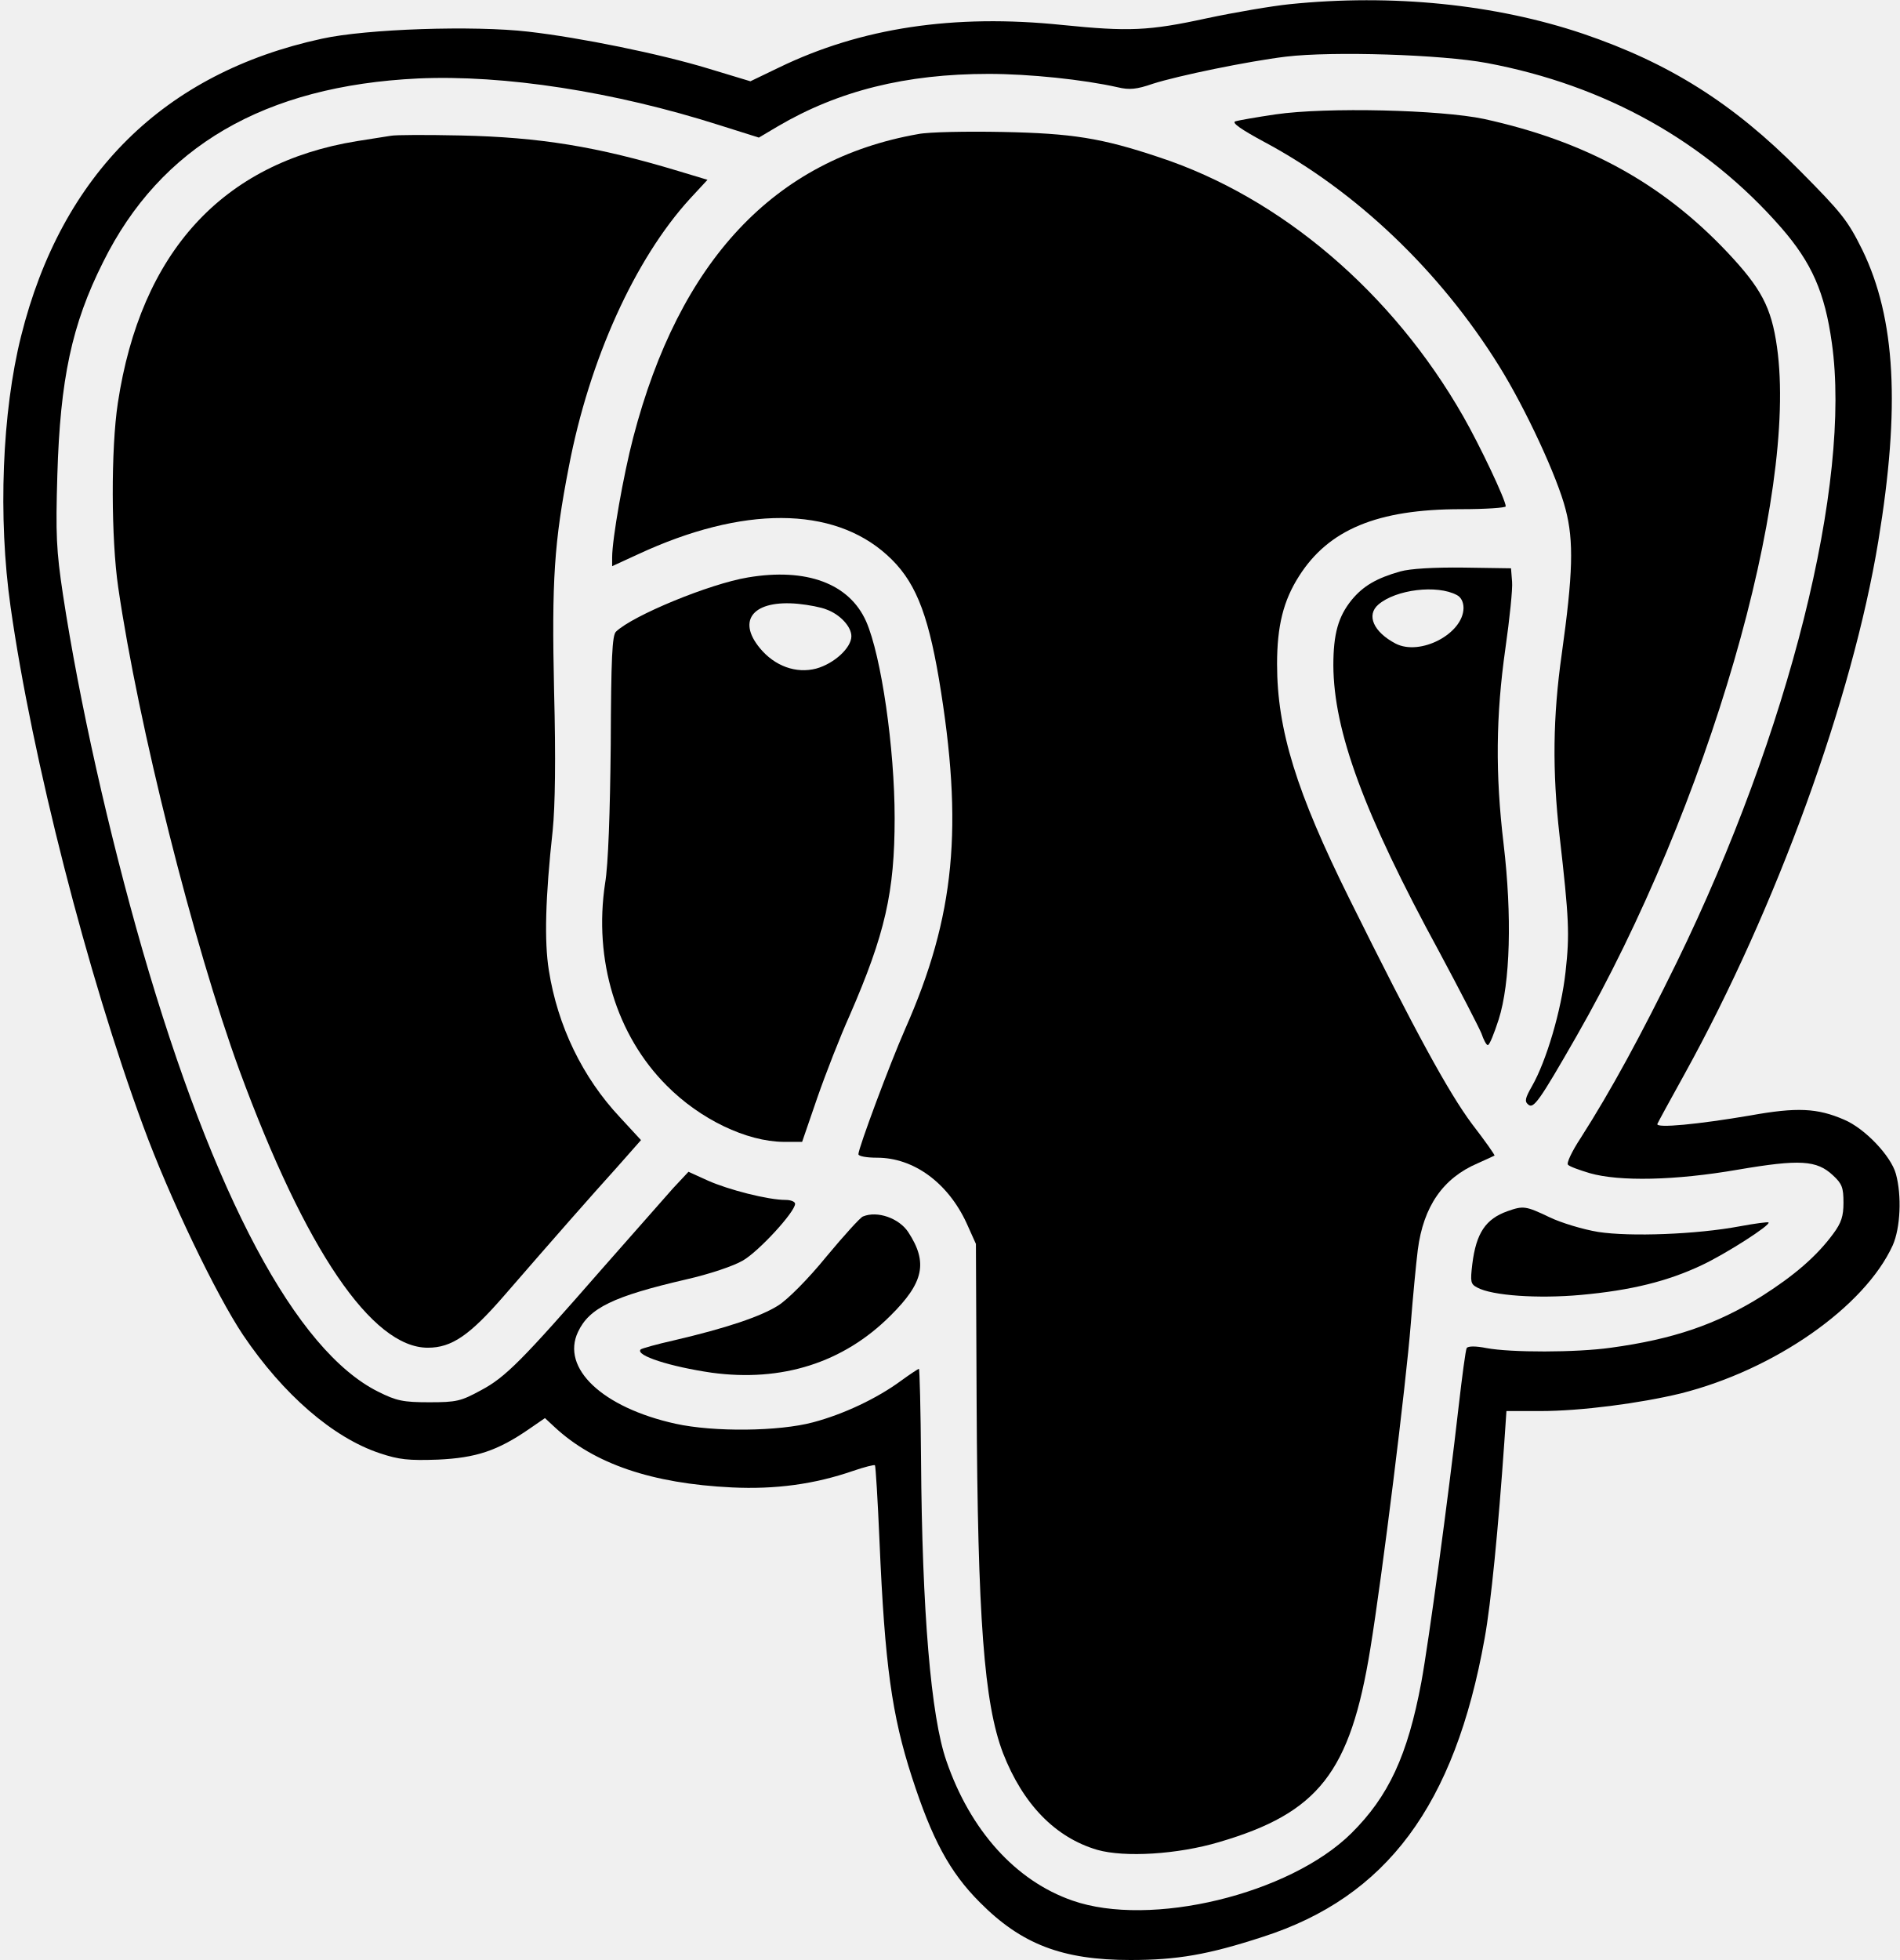
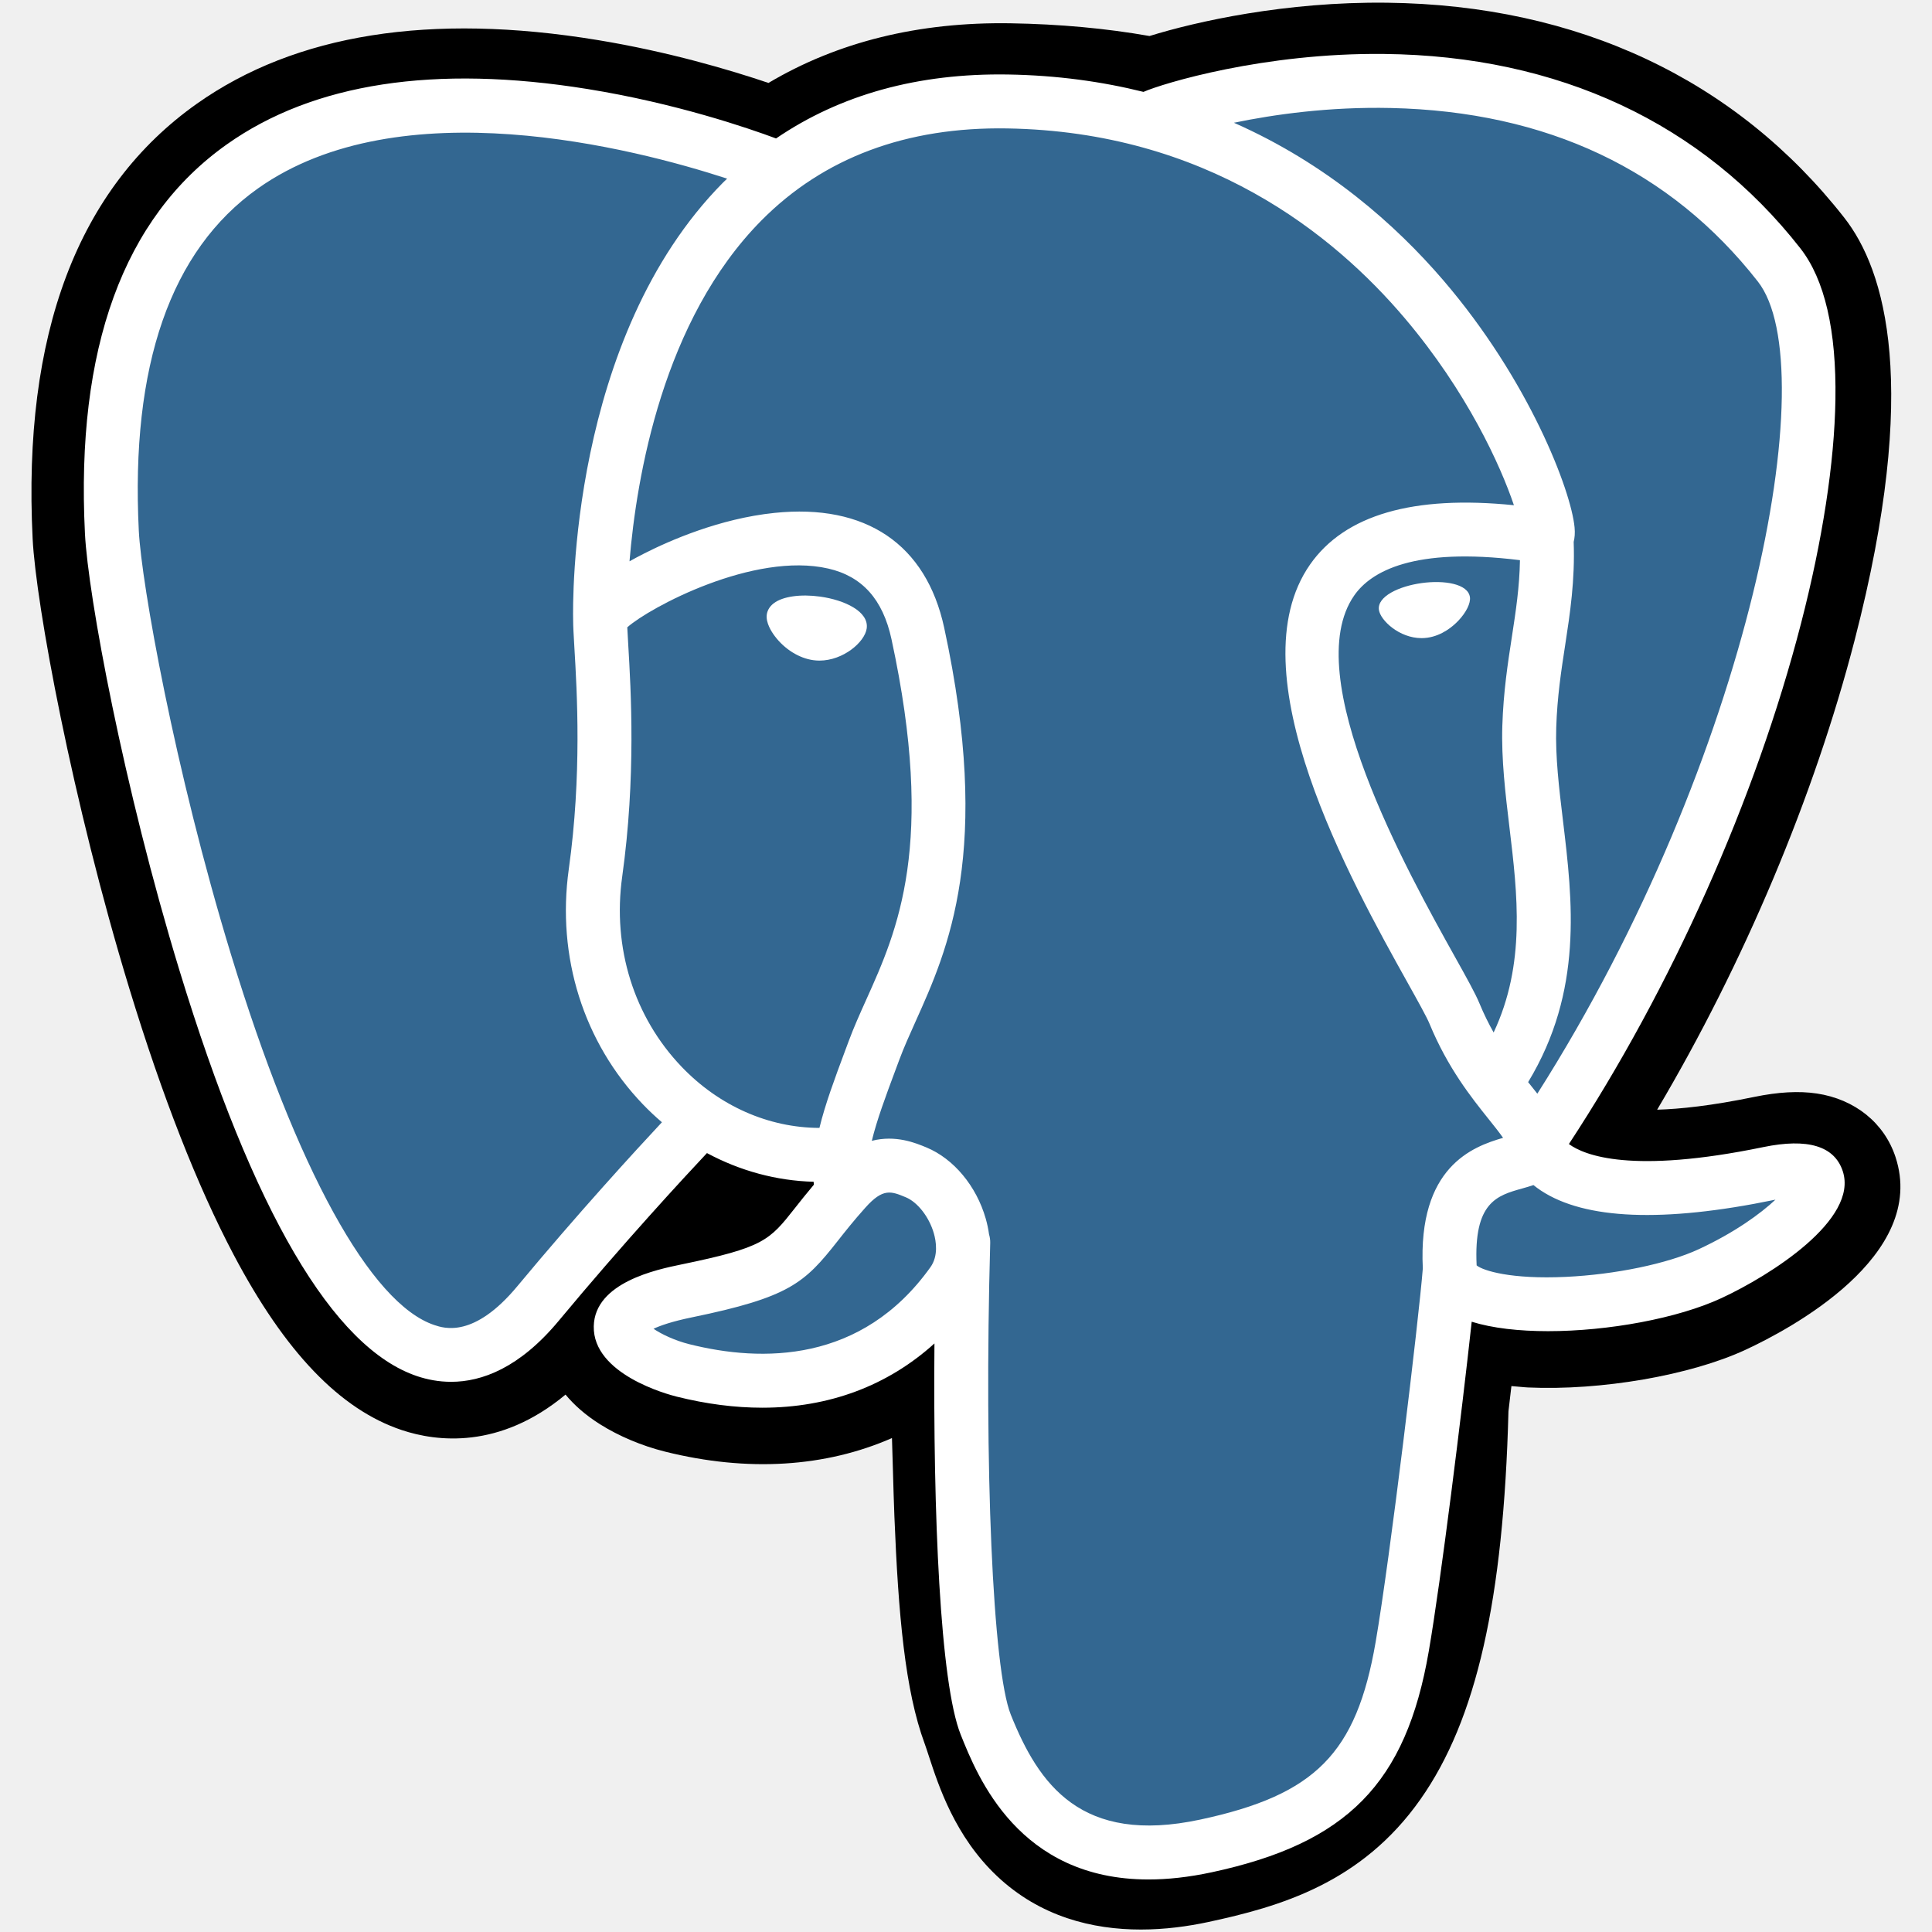
- <svg xmlns="http://www.w3.org/2000/svg" width="540" height="557" viewBox="0 0 540 557">
-   <g fill="#000" stroke="none" transform="translate(0,557) scale(0.1,-0.1)">
-     <path d="M3665 5558 c-49 -5 -155 -23 -235 -40 -165 -36 -222 -38 -410 -19 -309 32 -573 -8 -806 -121 l-81 -39 -119 36 c-138 42 -364 88 -512 105 -155 18 -460 8 -587 -20 -448 -97 -740 -385 -855 -845 -54 -215 -66 -516 -30 -769 61 -431 219 -1048 377 -1476 74 -202 207 -479 284 -594 114 -169 256 -292 389 -336 54 -18 81 -21 165 -18 108 5 169 25 259 87 l45 31 28 -26 c112 -104 276 -160 503 -171 124 -6 235 9 345 47 32 11 60 18 62 16 2 -2 8 -100 13 -217 15 -350 35 -493 92 -669 57 -176 107 -270 193 -356 118 -119 234 -164 428 -164 133 0 221 15 377 66 351 113 545 373 630 848 18 98 39 314 56 558 l6 88 96 0 c116 0 283 22 399 50 267 67 523 246 603 421 22 50 26 141 9 203 -14 51 -88 129 -147 154 -76 33 -134 36 -267 12 -147 -25 -269 -37 -264 -24 2 5 37 69 78 143 260 471 476 1064 550 1513 63 381 49 633 -45 827 -42 85 -59 106 -178 226 -190 192 -372 306 -616 389 -249 84 -543 114 -835 84z m561 -167 c337 -63 623 -223 837 -468 87 -100 124 -184 144 -328 56 -397 -121 -1104 -441 -1760 -101 -206 -186 -363 -273 -499 -25 -38 -41 -72 -36 -76 4 -5 32 -15 62 -24 84 -24 242 -21 421 10 176 30 224 27 270 -16 26 -24 30 -35 30 -78 0 -38 -6 -57 -29 -88 -47 -64 -111 -119 -204 -178 -128 -80 -252 -122 -428 -146 -99 -14 -285 -14 -354 -1 -30 6 -52 6 -56 0 -3 -5 -13 -80 -23 -167 -29 -256 -85 -669 -106 -783 -39 -208 -93 -324 -199 -429 -175 -173 -571 -269 -793 -191 -161 56 -290 199 -358 397 -44 126 -69 425 -72 857 -1 141 -4 257 -6 257 -2 0 -25 -15 -51 -34 -68 -50 -163 -95 -250 -118 -97 -26 -282 -28 -391 -4 -208 46 -326 158 -277 261 32 68 100 101 307 149 66 15 135 38 162 54 45 26 148 138 148 161 0 6 -12 11 -27 11 -50 0 -163 29 -221 55 l-55 25 -44 -47 c-24 -27 -114 -129 -201 -228 -228 -261 -275 -309 -345 -346 -57 -31 -69 -34 -147 -34 -74 0 -93 4 -145 30 -233 116 -467 554 -670 1255 -96 334 -180 708 -226 1010 -19 126 -21 171 -16 340 8 272 41 428 130 605 163 329 459 501 895 522 245 11 557 -37 858 -133 l111 -35 54 32 c172 101 364 149 599 149 116 0 269 -16 367 -38 33 -8 54 -6 100 10 72 23 271 64 378 77 133 16 443 6 571 -18z" />
-     <path d="M3626 5245 c-54 -8 -106 -17 -115 -20 -10 -4 17 -23 82 -58 262 -140 500 -367 668 -637 76 -122 166 -317 189 -407 24 -91 21 -184 -11 -413 -25 -177 -27 -330 -6 -515 27 -236 29 -280 17 -387 -12 -110 -55 -254 -95 -324 -20 -35 -22 -44 -11 -53 15 -13 31 9 137 194 374 653 630 1536 570 1959 -16 113 -45 167 -141 269 -186 197 -404 316 -692 379 -123 26 -447 34 -592 13z" />
-     <path d="M2610 5189 c-409 -72 -679 -360 -810 -862 -28 -107 -60 -289 -60 -341 l0 -25 74 34 c297 138 553 137 707 -2 78 -70 115 -159 148 -353 70 -419 46 -673 -96 -994 -44 -100 -133 -339 -133 -356 0 -6 24 -10 53 -10 104 0 201 -71 254 -185 l27 -60 2 -450 c3 -615 21 -855 75 -997 57 -146 149 -240 268 -275 78 -22 228 -13 346 22 283 83 373 198 430 549 34 208 102 756 115 923 6 76 15 171 20 211 16 124 72 204 170 246 25 11 46 21 48 22 2 1 -27 42 -64 90 -67 90 -161 262 -348 639 -151 304 -206 481 -206 668 0 108 18 180 62 249 84 133 223 191 461 191 70 0 127 4 127 8 0 18 -74 174 -121 256 -201 352 -518 622 -864 736 -164 55 -248 68 -445 72 -102 2 -210 0 -240 -6z" />
-     <path d="M1110 5184 c-14 -2 -56 -9 -95 -15 -383 -62 -615 -316 -680 -744 -20 -131 -19 -388 1 -524 57 -392 214 -1016 345 -1374 187 -508 376 -787 535 -787 68 0 119 35 217 148 144 166 246 282 321 365 l68 77 -60 65 c-106 113 -177 259 -202 418 -13 81 -10 206 11 397 7 70 9 203 4 395 -7 317 0 423 42 639 58 303 187 589 344 761 l50 54 -83 25 c-232 70 -394 96 -618 101 -96 2 -186 2 -200 -1z" />
-     <path d="M3980 3946 c-67 -19 -105 -41 -138 -81 -38 -47 -52 -96 -52 -186 1 -187 87 -421 301 -814 59 -110 113 -215 120 -232 6 -18 14 -33 18 -33 5 0 18 33 31 73 33 104 38 295 14 498 -24 200 -22 366 5 556 12 84 21 170 19 190 l-3 38 -135 2 c-84 1 -152 -3 -180 -11z m161 -67 c12 -6 19 -20 19 -37 -1 -73 -123 -137 -193 -101 -63 33 -84 81 -49 111 50 43 167 57 223 27z" />
-     <path d="M2126 3929 c-109 -18 -327 -108 -375 -154 -11 -10 -14 -75 -15 -322 -2 -193 -7 -340 -16 -393 -33 -218 32 -432 175 -575 95 -96 227 -159 332 -160 l53 0 43 125 c24 69 65 174 92 234 101 232 128 351 128 561 0 199 -38 461 -81 559 -48 108 -170 153 -336 125z m223 -91 c39 -14 71 -49 71 -76 0 -33 -49 -78 -100 -92 -57 -15 -118 7 -160 58 -67 81 -17 138 109 126 30 -3 66 -10 80 -16z" />
-     <path d="M4285 2128 c-62 -22 -89 -62 -100 -150 -6 -51 -5 -57 14 -67 42 -23 172 -32 294 -21 144 13 248 39 345 85 68 32 196 114 189 121 -1 2 -39 -3 -82 -11 -123 -23 -311 -30 -402 -16 -43 7 -106 26 -139 42 -67 32 -74 33 -119 17z" />
-     <path d="M2453 2113 c-7 -2 -54 -54 -104 -114 -52 -64 -110 -122 -137 -139 -49 -31 -146 -64 -296 -99 -49 -11 -92 -23 -95 -26 -16 -17 85 -49 202 -66 199 -27 374 28 508 162 95 94 107 151 51 237 -26 40 -88 62 -129 45z" />
+ <svg xmlns="http://www.w3.org/2000/svg" width="264px" height="264px" viewBox="-4 0 264 264" version="1.1" preserveAspectRatio="xMidYMid">
+   <g>
+     <path d="M255.008,158.086 C253.473,153.437 249.452,150.199 244.252,149.422 C241.8,149.056 238.992,149.212 235.669,149.897 C229.877,151.092 225.58,151.547 222.444,151.635 C234.281,131.65 243.906,108.86 249.447,87.407 C258.406,52.718 253.619,36.915 248.024,29.767 C233.217,10.848 211.614,0.683 185.552,0.372 C171.649,0.202 159.444,2.947 153.077,4.921 C147.149,3.875 140.775,3.291 134.086,3.183 C121.55,2.983 110.473,5.716 101.008,11.333 C95.767,9.561 87.358,7.063 77.646,5.469 C54.804,1.719 36.394,4.641 22.928,14.154 C6.622,25.672 -0.937,45.684 0.461,73.634 C0.905,82.508 5.869,109.508 13.685,135.114 C18.177,149.832 22.967,162.054 27.922,171.444 C34.949,184.759 42.468,192.6 50.909,195.416 C55.64,196.992 64.236,198.096 73.277,190.567 C74.423,191.954 75.952,193.333 77.981,194.614 C80.558,196.239 83.709,197.567 86.856,198.354 C98.197,201.189 108.82,200.48 117.883,196.506 C117.939,198.118 117.982,199.658 118.018,200.988 C118.079,203.145 118.138,205.26 118.217,207.238 C118.754,220.612 119.664,231.011 122.36,238.287 C122.508,238.688 122.707,239.297 122.917,239.944 C124.262,244.062 126.511,250.956 132.233,256.355 C138.158,261.948 145.325,263.663 151.889,263.663 C155.181,263.663 158.322,263.231 161.077,262.641 C170.897,260.536 182.05,257.33 190.118,245.842 C197.746,234.982 201.454,218.625 202.125,192.851 C202.212,192.123 202.292,191.427 202.369,190.764 C202.422,190.316 202.475,189.859 202.529,189.402 L204.326,189.56 L204.789,189.591 C214.791,190.047 227.021,187.926 234.532,184.437 C240.467,181.683 259.486,171.642 255.008,158.086" fill="#000000" />
+     <path d="M237.906,160.722 C208.166,166.857 206.121,156.788 206.121,156.788 C237.522,110.195 250.648,51.052 239.32,36.577 C208.417,-2.908 154.922,15.766 154.029,16.25 L153.742,16.302 C147.866,15.082 141.291,14.356 133.9,14.235 C120.444,14.014 110.236,17.763 102.49,23.637 C102.49,23.637 7.06,-15.677 11.499,73.081 C12.443,91.963 38.563,215.954 69.717,178.503 C81.104,164.808 92.106,153.229 92.106,153.229 C97.571,156.859 104.113,158.711 110.971,158.046 L111.504,157.594 C111.338,159.294 111.414,160.957 111.717,162.926 C103.691,171.893 106.05,173.467 90.006,176.77 C73.771,180.116 83.308,186.072 89.535,187.629 C97.084,189.517 114.548,192.191 126.348,175.672 L125.878,177.557 C129.022,180.076 131.23,193.94 130.86,206.509 C130.49,219.077 130.243,227.706 132.721,234.446 C135.199,241.186 137.668,256.351 158.76,251.832 C176.383,248.055 185.516,238.268 186.787,221.943 C187.688,210.336 189.729,212.052 189.857,201.675 L191.494,196.763 C193.381,181.03 191.794,175.954 202.651,178.315 L205.29,178.547 C213.282,178.91 223.741,177.261 229.88,174.408 C243.098,168.274 250.938,158.031 237.904,160.722 L237.906,160.722" fill="#336791" />
+     <path d="M108.076,81.525 C105.397,81.152 102.969,81.497 101.741,82.427 C101.05,82.95 100.837,83.556 100.779,83.973 C100.625,85.078 101.4,86.3 101.875,86.93 C103.221,88.714 105.187,89.94 107.133,90.21 C107.415,90.249 107.696,90.268 107.975,90.268 C111.22,90.268 114.171,87.741 114.431,85.876 C114.756,83.54 111.365,81.983 108.076,81.525" fill="#FFFFFF" />
+     <path d="M196.86,81.599 L196.86,81.599 C196.604,79.768 193.346,79.246 190.254,79.676 C187.166,80.106 184.172,81.5 184.422,83.335 C184.623,84.762 187.199,87.198 190.249,87.198 C190.507,87.198 190.767,87.181 191.029,87.144 C193.065,86.862 194.559,85.569 195.268,84.824 C196.35,83.688 196.975,82.422 196.86,81.599" fill="#FFFFFF" />
+     <path d="M247.802,160.025 C246.668,156.596 243.018,155.493 236.954,156.745 C218.949,160.461 212.501,157.887 210.384,156.328 C224.379,135.007 235.892,109.236 242.103,85.191 C245.045,73.801 246.67,63.223 246.803,54.602 C246.95,45.138 245.338,38.184 242.014,33.936 C228.612,16.811 208.942,7.625 185.132,7.373 C168.763,7.189 154.933,11.378 152.252,12.556 C146.606,11.152 140.451,10.29 133.75,10.18 C121.462,9.981 110.84,12.923 102.046,18.919 C98.226,17.498 88.354,14.109 76.281,12.164 C55.409,8.803 38.823,11.35 26.987,19.735 C12.864,29.741 6.344,47.627 7.607,72.894 C8.032,81.396 12.876,107.548 20.52,132.593 C30.582,165.557 41.519,184.218 53.028,188.057 C54.375,188.506 55.929,188.82 57.641,188.82 C61.839,188.82 66.986,186.928 72.341,180.49 C81.236,169.789 89.541,160.822 92.602,157.564 C97.126,159.992 102.096,161.348 107.179,161.484 C107.188,161.617 107.202,161.75 107.214,161.882 C106.194,163.092 105.357,164.152 104.644,165.057 C101.122,169.528 100.389,170.459 89.052,172.793 C85.827,173.459 77.261,175.224 77.136,181.228 C77,187.788 87.261,190.543 88.43,190.835 C92.504,191.855 96.429,192.358 100.172,192.358 C109.275,192.357 117.286,189.366 123.688,183.577 C123.491,206.963 124.466,230.007 127.274,237.028 C129.573,242.776 135.192,256.823 152.938,256.822 C155.542,256.822 158.408,256.519 161.561,255.843 C180.082,251.872 188.125,243.687 191.236,225.64 C192.901,215.995 195.758,192.964 197.102,180.61 C199.938,181.495 203.589,181.9 207.536,181.899 C215.768,181.899 225.267,180.15 231.224,177.385 C237.916,174.277 249.992,166.651 247.802,160.025 L247.802,160.025 Z M203.696,76.545 C203.635,80.192 203.133,83.503 202.601,86.959 C202.028,90.676 201.436,94.519 201.287,99.184 C201.14,103.724 201.707,108.445 202.255,113.009 C203.363,122.228 204.5,131.721 200.099,141.087 C199.415,139.872 198.754,138.546 198.149,137.078 C197.602,135.752 196.414,133.622 194.77,130.674 C188.37,119.198 173.385,92.324 181.056,81.358 C183.341,78.094 189.14,74.738 203.696,76.545 L203.696,76.545 Z M186.052,14.758 C207.386,15.229 224.261,23.21 236.21,38.478 C245.374,50.189 235.283,103.476 206.07,149.447 C205.781,149.08 205.488,148.71 205.184,148.33 C205.063,148.178 204.939,148.024 204.814,147.868 C212.363,135.401 210.887,123.066 209.573,112.13 C209.033,107.642 208.524,103.403 208.653,99.421 C208.787,95.2 209.345,91.581 209.885,88.081 C210.548,83.768 211.223,79.305 211.037,74.044 C211.176,73.492 211.232,72.84 211.159,72.066 C210.684,67.021 204.924,51.922 193.184,38.255 C186.762,30.781 177.397,22.416 164.61,16.774 C170.11,15.634 177.631,14.571 186.052,14.758 L186.052,14.758 Z M66.674,175.778 C60.774,182.872 56.7,181.512 55.36,181.066 C46.629,178.154 36.5,159.702 27.569,130.442 C19.841,105.124 15.325,79.665 14.967,72.526 C13.839,49.948 19.312,34.213 31.235,25.757 C50.639,11.997 82.541,20.233 95.36,24.41 C95.176,24.592 94.984,24.762 94.802,24.947 C73.766,46.191 74.265,82.488 74.317,84.706 C74.315,85.562 74.387,86.774 74.485,88.441 C74.847,94.546 75.521,105.908 73.721,118.775 C72.049,130.732 75.735,142.435 83.832,150.884 C84.67,151.758 85.545,152.58 86.449,153.352 C82.845,157.212 75.012,165.748 66.674,175.778 L66.674,175.778 Z M89.153,145.785 C82.627,138.975 79.663,129.503 81.02,119.796 C82.92,106.203 82.219,94.365 81.842,88.005 C81.789,87.115 81.743,86.335 81.715,85.72 C84.788,82.995 99.029,75.365 109.184,77.692 C113.819,78.753 116.643,81.909 117.817,87.337 C123.893,115.44 118.621,127.153 114.385,136.566 C113.512,138.505 112.687,140.338 111.983,142.234 L111.437,143.7 C110.055,147.406 108.769,150.852 107.972,154.124 C101.034,154.103 94.285,151.14 89.153,145.785 L89.153,145.785 Z M90.218,183.685 C88.192,183.179 86.37,182.3 85.301,181.571 C86.194,181.15 87.783,180.579 90.539,180.012 C103.876,177.266 105.936,175.328 110.434,169.617 C111.465,168.308 112.634,166.823 114.253,165.015 C114.253,165.014 114.254,165.014 114.255,165.013 C116.666,162.313 117.769,162.771 119.769,163.601 C121.39,164.272 122.969,166.303 123.609,168.539 C123.912,169.595 124.252,171.6 123.139,173.159 C113.743,186.315 100.051,186.146 90.218,183.685 L90.218,183.685 Z M160.017,248.637 C143.701,252.133 137.924,243.808 134.117,234.291 C131.66,228.147 130.452,200.44 131.309,169.844 C131.32,169.437 131.262,169.043 131.15,168.674 C131.052,167.96 130.902,167.238 130.694,166.512 C129.42,162.06 126.315,158.336 122.59,156.792 C121.11,156.179 118.394,155.054 115.13,155.889 C115.826,153.021 117.033,149.782 118.342,146.275 L118.891,144.8 C119.509,143.137 120.285,141.414 121.105,139.59 C125.538,129.742 131.609,116.253 125.02,85.78 C122.552,74.366 114.31,68.792 101.816,70.087 C94.325,70.862 87.473,73.884 84.055,75.617 C83.32,75.989 82.648,76.349 82.02,76.699 C82.974,65.199 86.578,43.707 100.061,30.11 C108.549,21.549 119.854,17.321 133.628,17.549 C160.769,17.993 178.172,31.921 187.994,43.528 C196.458,53.529 201.041,63.604 202.87,69.037 C189.115,67.639 179.76,70.354 175.018,77.134 C164.701,91.882 180.662,120.506 188.333,134.263 C189.74,136.784 190.954,138.963 191.336,139.889 C193.834,145.943 197.068,149.985 199.429,152.935 C200.153,153.839 200.855,154.716 201.389,155.482 C197.223,156.683 189.74,159.458 190.422,173.329 C189.872,180.289 185.961,212.875 183.974,224.388 C181.351,239.598 175.754,245.263 160.017,248.637 L160.017,248.637 Z M228.121,170.701 C223.861,172.678 216.732,174.162 209.96,174.48 C202.479,174.83 198.672,173.642 197.776,172.911 C197.355,164.267 200.573,163.364 203.978,162.408 C204.513,162.257 205.035,162.111 205.539,161.935 C205.852,162.19 206.195,162.443 206.571,162.691 C212.583,166.659 223.306,167.087 238.445,163.962 C238.5,163.951 238.556,163.94 238.611,163.929 C236.569,165.838 233.075,168.4 228.121,170.701 L228.121,170.701 Z" fill="#FFFFFF" />
  </g>
</svg>
